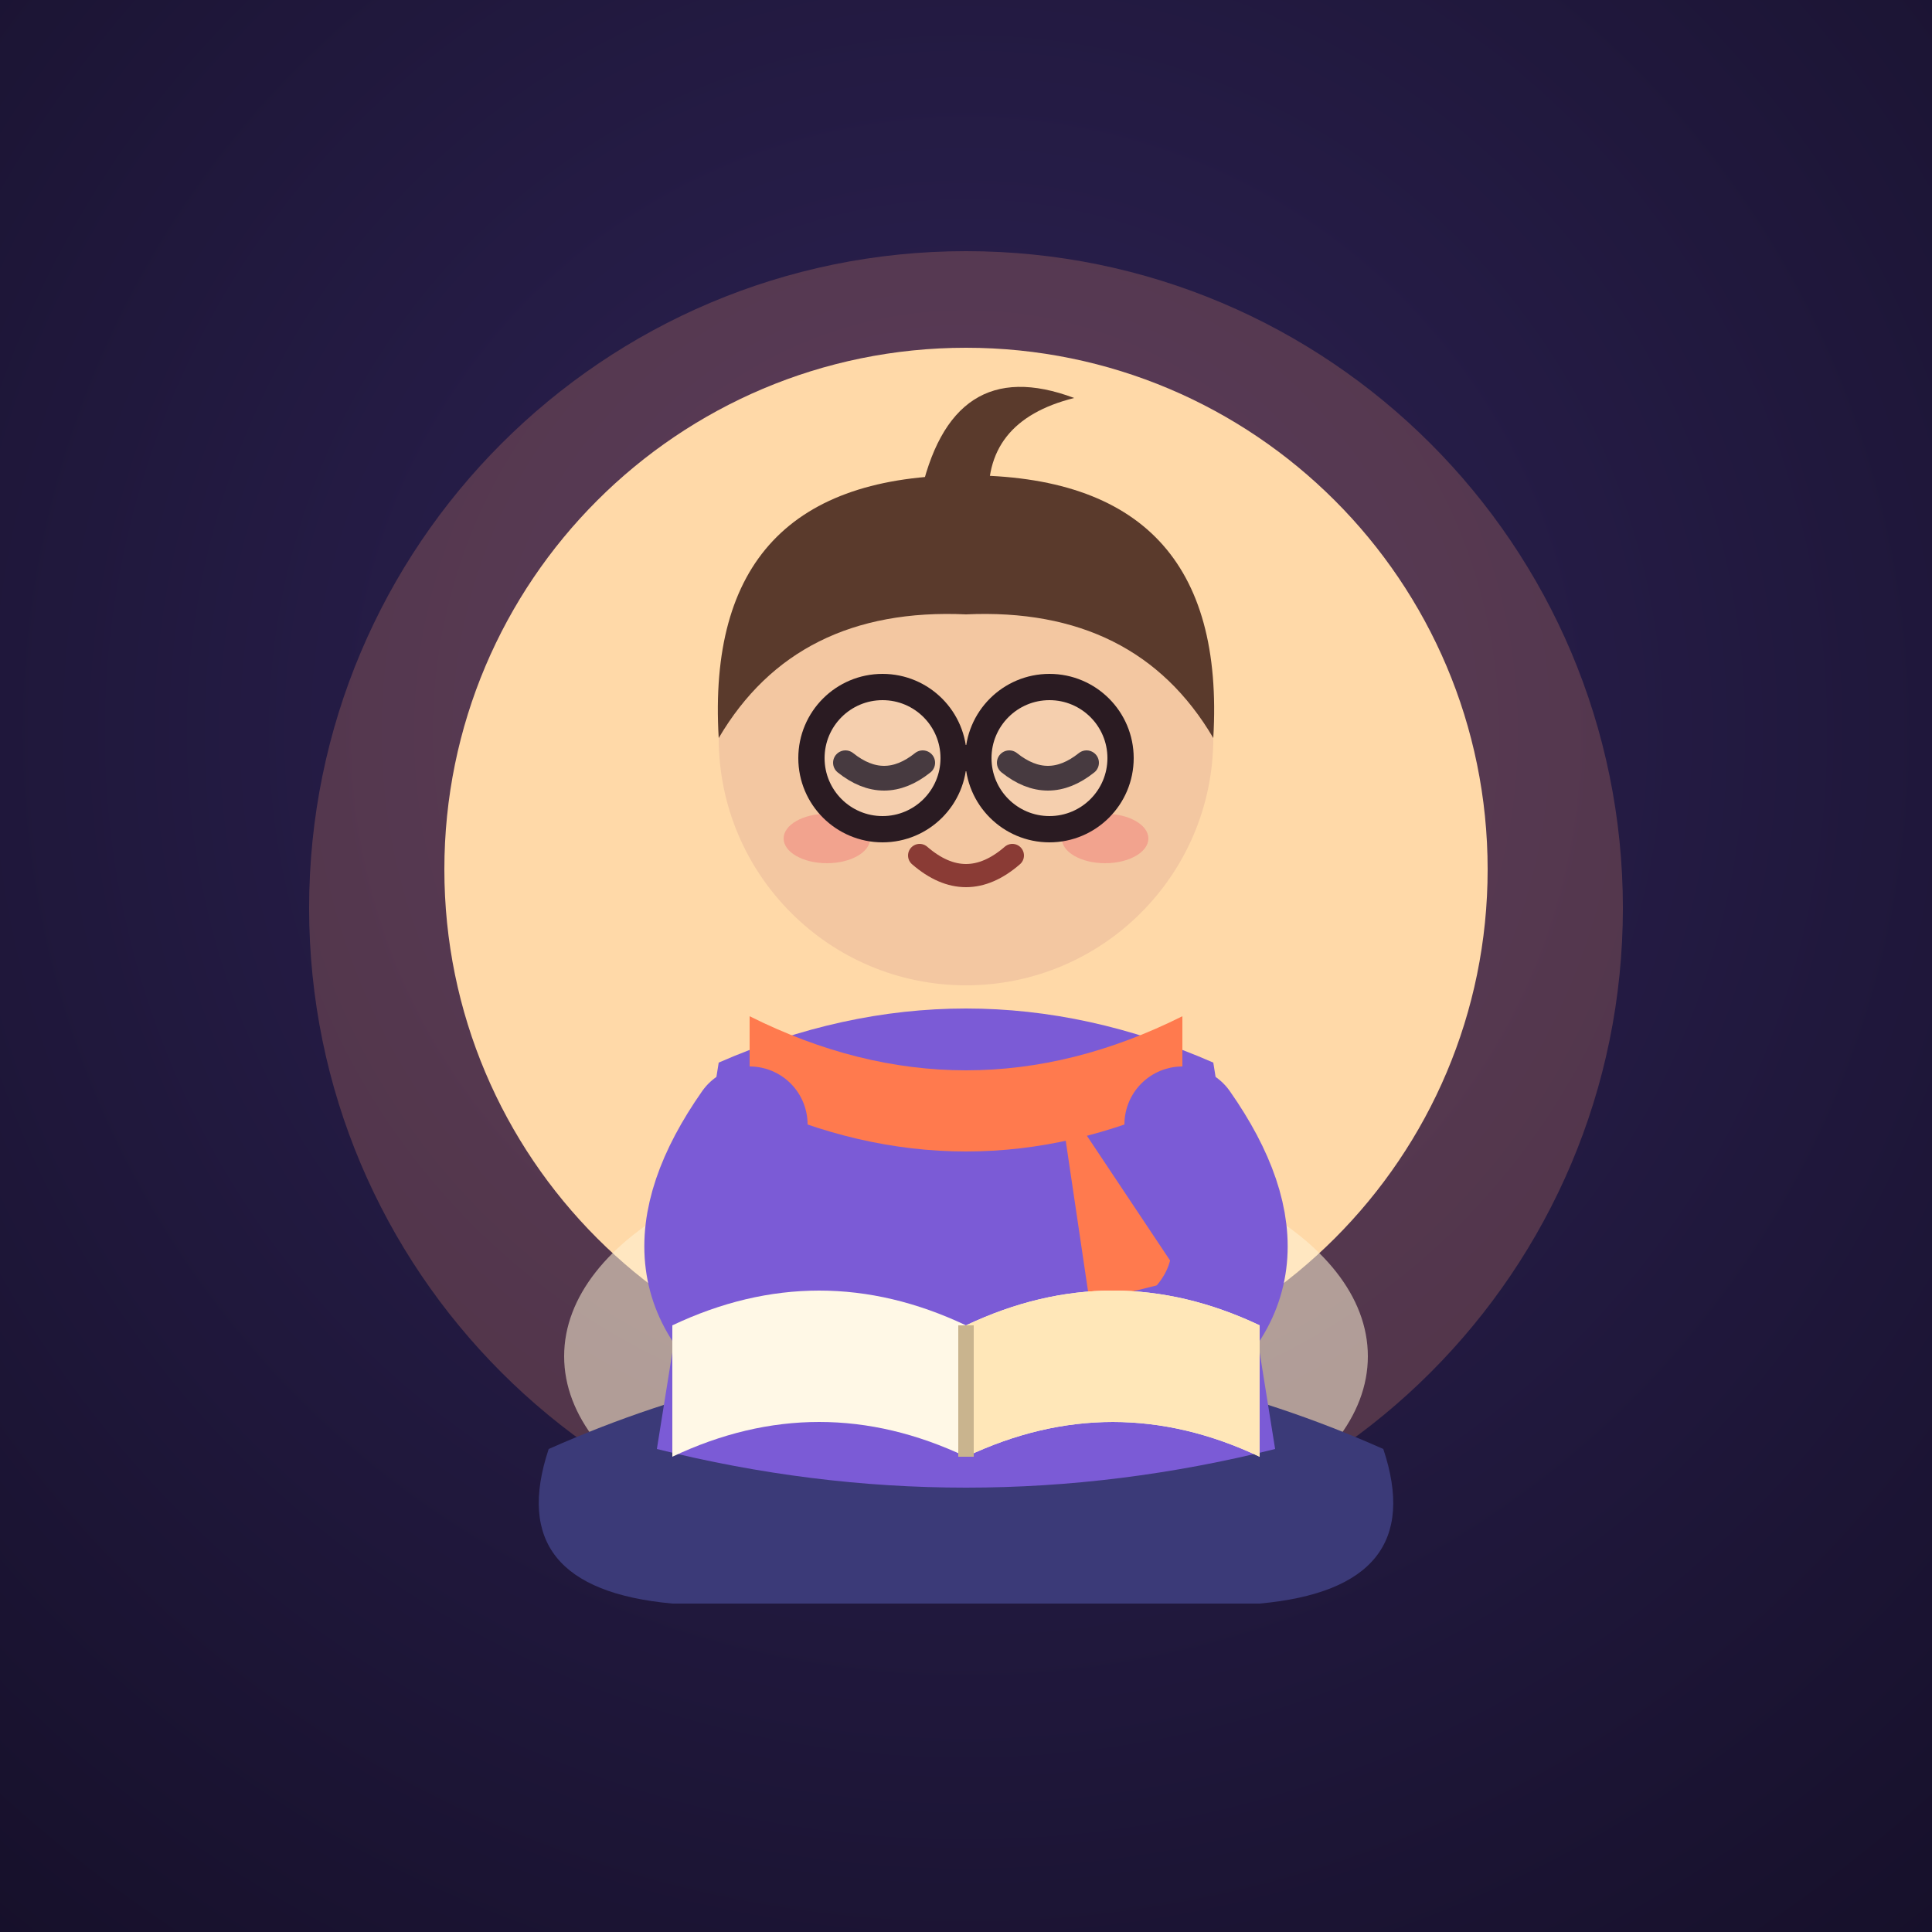
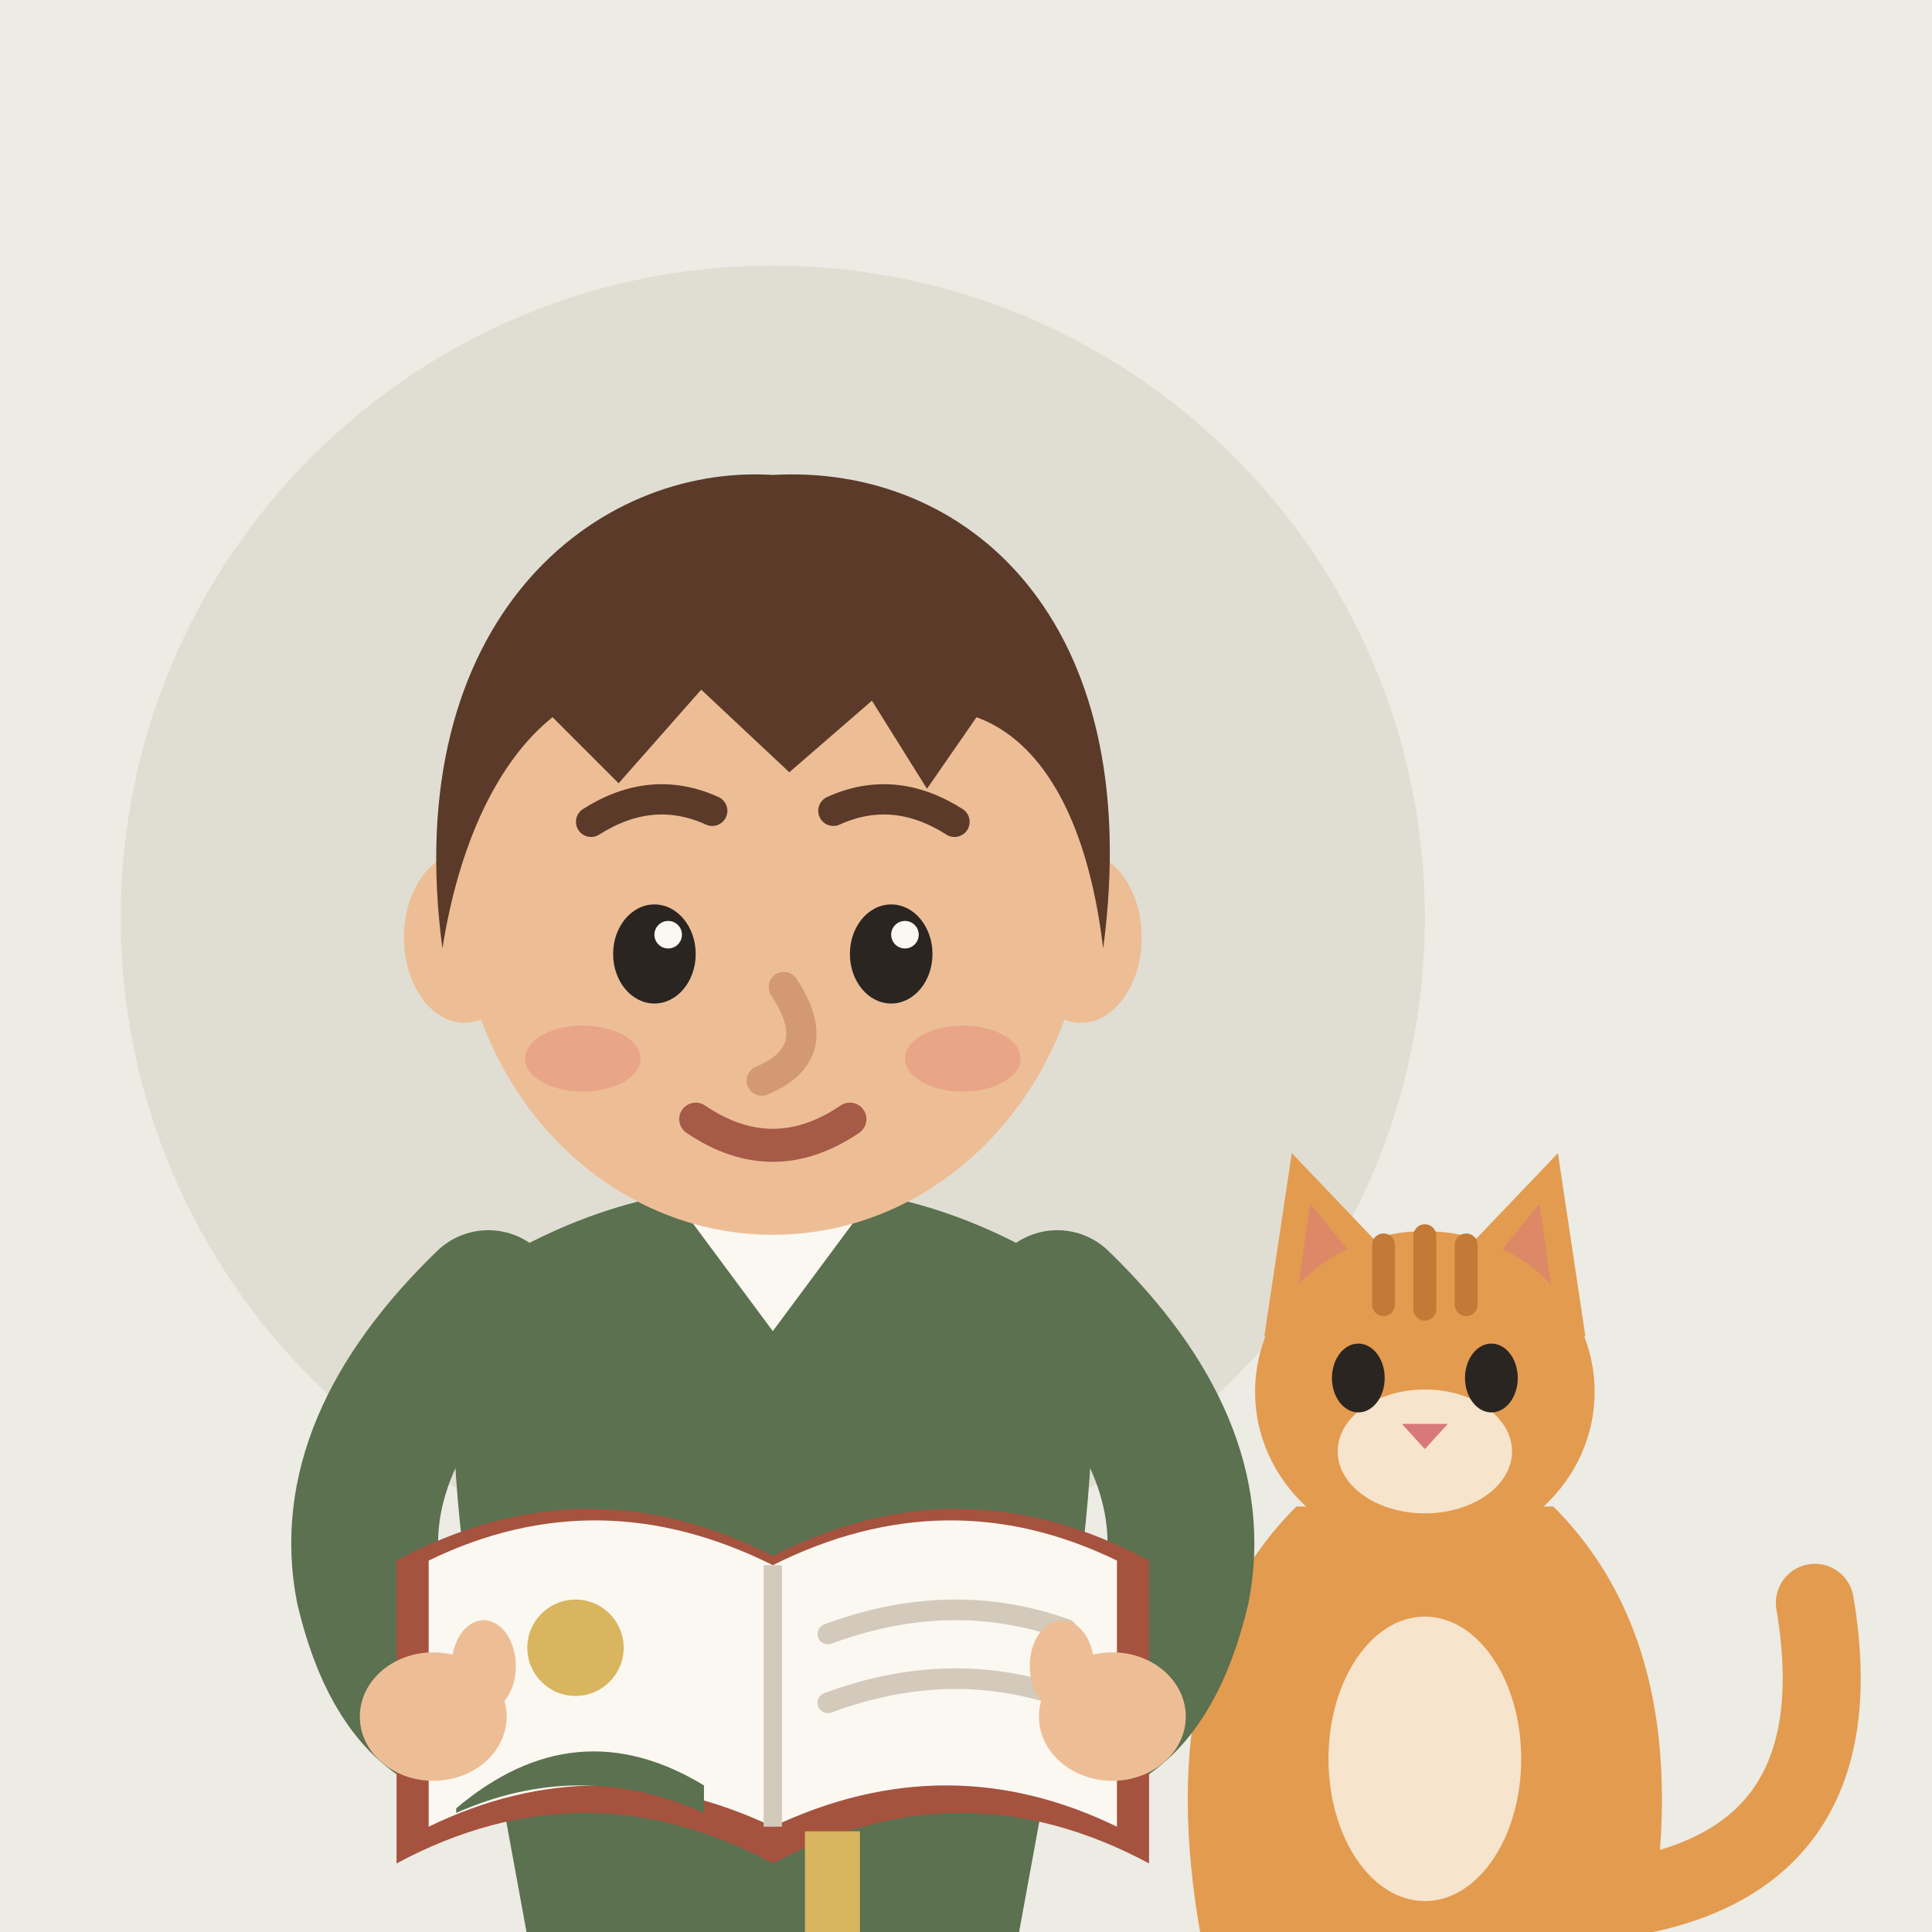
- <svg xmlns="http://www.w3.org/2000/svg" viewBox="0 0 100 100">
-   <defs>
-     <radialGradient id="bg" cx=".5" cy=".38" r=".8">
-       <stop offset="0" stop-color="#2E2356" />
-       <stop offset="1" stop-color="#16102A" />
-     </radialGradient>
-   </defs>
-   <rect width="100" height="100" fill="url(#bg)" />
+ <svg xmlns="http://www.w3.org/2000/svg" viewBox="0 0 160 160">
+   <rect width="160" height="160" fill="#ECEBE4" />
  <g id="art">
-     <circle cx="50" cy="47" r="34" fill="#FF9C73" opacity=".22" />
-     <circle cx="50" cy="45" r="27" fill="#FFD9A8" />
-     <g transform="translate(50 83) scale(.8) translate(-60 -102)">
-       <ellipse cx="60" cy="86" rx="26" ry="14" fill="#FFF3D6" opacity=".55" />
-       <path d="M33 92Q60 80 87 92Q90 101 79 102H41Q30 101 33 92Z" fill="#3B3A78" />
-       <path d="M44 67Q60 60 76 67L80 92Q60 97 40 92Z" fill="#7B5BD6" />
-       <path d="M46 64Q60 71 74 64V69.5Q60 76 46 69.5Z" fill="#FF7A4E" />
-       <path d="M66 69l8 12-6 1.5z" fill="#FF7A4E" />
-       <path d="M46 71Q39 81 48 86.5M74 71Q81 81 72 86.5" fill="none" stroke="#7B5BD6" stroke-width="7.5" stroke-linecap="round" />
-       <circle cx="60" cy="46" r="16" fill="#F3C7A1" />
-       <path d="M44 46Q43 29 60 29Q77 29 76 46Q71 37.5 60 38Q49 37.5 44 46Z" fill="#5A3A2C" />
-       <path d="M57 30.5Q59 21 67 24Q61 25.5 61.5 31Z" fill="#5A3A2C" />
-       <ellipse cx="51" cy="52.5" rx="2.8" ry="1.6" fill="#F28B82" opacity=".6" />
-       <ellipse cx="69" cy="52.5" rx="2.8" ry="1.6" fill="#F28B82" opacity=".6" />
-       <path d="M52.2 47.6q2.5 2 5 0M62.8 47.6q2.5 2 5 0" fill="none" stroke="#2A1B22" stroke-width="1.6" stroke-linecap="round" />
-       <path d="M57 53.6q3 2.6 6 0" fill="none" stroke="#8A3B35" stroke-width="1.5" stroke-linecap="round" />
-       <g fill="rgba(255,255,255,.14)" stroke="#2A1B22" stroke-width="1.7">
-         <circle cx="54.6" cy="47.3" r="4.6" />
-         <circle cx="65.4" cy="47.3" r="4.6" />
+     <circle cx="64" cy="76" r="54" fill="#E0DED3" />
+     <g transform="translate(118 162) scale(1.9)">
+       <path d="M7.6-2.4Q19-3.6 17-15.4" fill="none" stroke="#E39B4F" stroke-width="3.4" stroke-linecap="round" />
+       <path d="M-9.6 0Q-12.2-13-5.6-19.6H5.6Q12.2-13 9.6 0Z" fill="#E39B4F" />
+       <rect x="-9.6" y="-1" width="19.2" height="14" fill="#E39B4F" />
+       <ellipse cx="0" cy="-8.6" rx="4.2" ry="6.2" fill="#F6E4CC" />
+       <g transform="translate(0 -24.6)">
+         <path d="M-7-2.4L-5.8-10.4L-1.6-6ZM7-2.4L5.8-10.4L1.6-6Z" fill="#E39B4F" />
+         <path d="M-5.6-4L-5-8.2L-3.2-6ZM5.6-4L5-8.2L3.2-6Z" fill="#D9787A" opacity=".55" />
+         <ellipse cx="0" cy="0" rx="7.4" ry="7" fill="#E39B4F" />
+         <path d="M-1.8-6.4v2.6M1.8-6.4v2.6M0-6.8v3.2" fill="none" stroke="#C27A36" stroke-width="1" stroke-linecap="round" />
+         <ellipse cx="0" cy="2.6" rx="3.8" ry="2.7" fill="#F6E4CC" />
+         <ellipse cx="-2.9" cy="-.6" rx="1.15" ry="1.5" fill="#2B2522" />
+         <ellipse cx="2.9" cy="-.6" rx="1.15" ry="1.5" fill="#2B2522" />
+         <path d="M-1 1.4h2L0 2.5Z" fill="#D9787A" />
      </g>
-       <path d="M59 47.3h2" stroke="#2A1B22" stroke-width="1.7" />
-       <path d="M41 84Q50.5 79.5 60 84Q69.5 79.5 79 84V92.5Q69.5 88 60 92.5Q50.5 88 41 92.5Z" fill="#FFF8E6" />
-       <path d="M60 84Q69.5 79.5 79 84V92.5Q69.5 88 60 92.5Z" fill="#FFE7B8" />
-       <path d="M60 84V92.5" stroke="#C9B48E" stroke-width="1" />
+     </g>
+     <g transform="translate(64 168) scale(1.9)">
+       <rect x="-3.6" y="-40.6" width="7.2" height="6" fill="#EDBE96" />
+       <path d="M-10 0C-12-12-15.2-25-13.4-32.6Q-7-36.9 0-36.7Q7-36.9 13.4-32.6C15.2-25 12-12 10 0Z" fill="#5B7150" />
+       <rect x="-10" y="-1" width="20" height="26" fill="#5B7150" />
+       <path d="M-4.6-36.6L0-30.4L4.6-36.6Q0-34.4-4.6-36.6Z" fill="#FBF8F1" />
+       <g transform="translate(0 -49.48) scale(1.2)">
+         <ellipse cx="-11.2" cy="1.6" rx="2.2" ry="3.1" fill="#EDBE96" />
+         <ellipse cx="11.2" cy="1.6" rx="2.2" ry="3.1" fill="#EDBE96" />
+         <ellipse cx="0" cy="0" rx="11.4" ry="12.4" fill="#EDBE96" />
+         <ellipse cx="-6.9" cy="6" rx="2.1" ry="1.2" fill="#E58C7A" opacity=".5" />
+         <ellipse cx="6.9" cy="6" rx="2.1" ry="1.2" fill="#E58C7A" opacity=".5" />
+         <ellipse cx="-4.3" cy="2.2" rx="1.5" ry="1.8" fill="#2B2522" />
+         <ellipse cx="4.3" cy="2.2" rx="1.5" ry="1.8" fill="#2B2522" />
+         <circle cx="-3.8" cy="1.5" r=".5" fill="#FBF8F1" />
+         <circle cx="4.8" cy="1.5" r=".5" fill="#FBF8F1" />
+         <path d="M-6.6-2.6q2.2-1.4 4.4-.4M6.6-2.6q-2.2-1.4-4.4-.4" fill="none" stroke="#5B3A29" stroke-width="1.1" stroke-linecap="round" />
+         <path d="M.4 3.4q1.6 2.4-.8 3.4" fill="none" stroke="#D39A72" stroke-width="1.1" stroke-linecap="round" />
+         <path d="M-2.8 8.2q2.8 1.9 5.6 0" fill="none" stroke="#A65A48" stroke-width="1.2" stroke-linecap="round" />
+         <path d="M-12 2C-13.6-10-6.4-15.6 0-15.2C7-15.6 13.6-10 12 2C11.4-3 9.6-5.6 7.4-6.4L5.6-3.8L3.6-7L.6-4.4L-2.6-7.4L-5.6-4L-8-6.4C-10-4.8-11.4-1.8-12 2Z" fill="#5B3A29" />
+       </g>
+       <path d="M12.4-31.6Q18.8-25.4 17.6-19.2Q16.6-15 14.4-13.6M-12.4-31.6Q-18.8-25.4-17.6-19.2Q-16.6-15-14.4-13.6" fill="none" stroke="#5B7150" stroke-width="6.4" stroke-linecap="round" />
+       <path d="M-16.4-20.4Q-8.2-24.8 0-20.6Q8.2-24.8 16.4-20.4V-7.2Q8.2-11.6 0-7.2Q-8.2-11.6-16.4-7.2Z" fill="#A5523F" />
+       <path d="M-15-20.4Q-7.6-24 0-20.2Q7.6-24 15-20.4V-8.8Q7.6-12.4 0-8.8Q-7.6-12.4-15-8.8Z" fill="#FBF8F1" />
+       <path d="M0-20.2V-8.8" stroke="#D3CABB" stroke-width=".8" />
+       <ellipse cx="-8.6" cy="-16.6" rx="2.1" ry="2.1" fill="#D8B55E" />
+       <path d="M-13.8-9.6Q-8.6-14-3-10.6V-9.4Q-8.4-11.8-13.8-9.4Z" fill="#5B7150" />
+       <path d="M2.4-17.2q5.4-2 10.4-.2M2.4-14.2q5.4-2 10.4-.2" fill="none" stroke="#D3CABB" stroke-width=".9" stroke-linecap="round" />
+       <path d="M1.4-8.6h2.4v7l-1.2-1.4-1.2 1.4Z" fill="#D8B55E" />
+       <ellipse cx="-14.8" cy="-13.6" rx="3.2" ry="2.8" fill="#EDBE96" />
+       <ellipse cx="14.8" cy="-13.6" rx="3.2" ry="2.8" fill="#EDBE96" />
+       <ellipse cx="-12.6" cy="-15.8" rx="1.4" ry="2" fill="#EDBE96" />
+       <ellipse cx="12.6" cy="-15.8" rx="1.4" ry="2" fill="#EDBE96" />
    </g>
  </g>
</svg>
